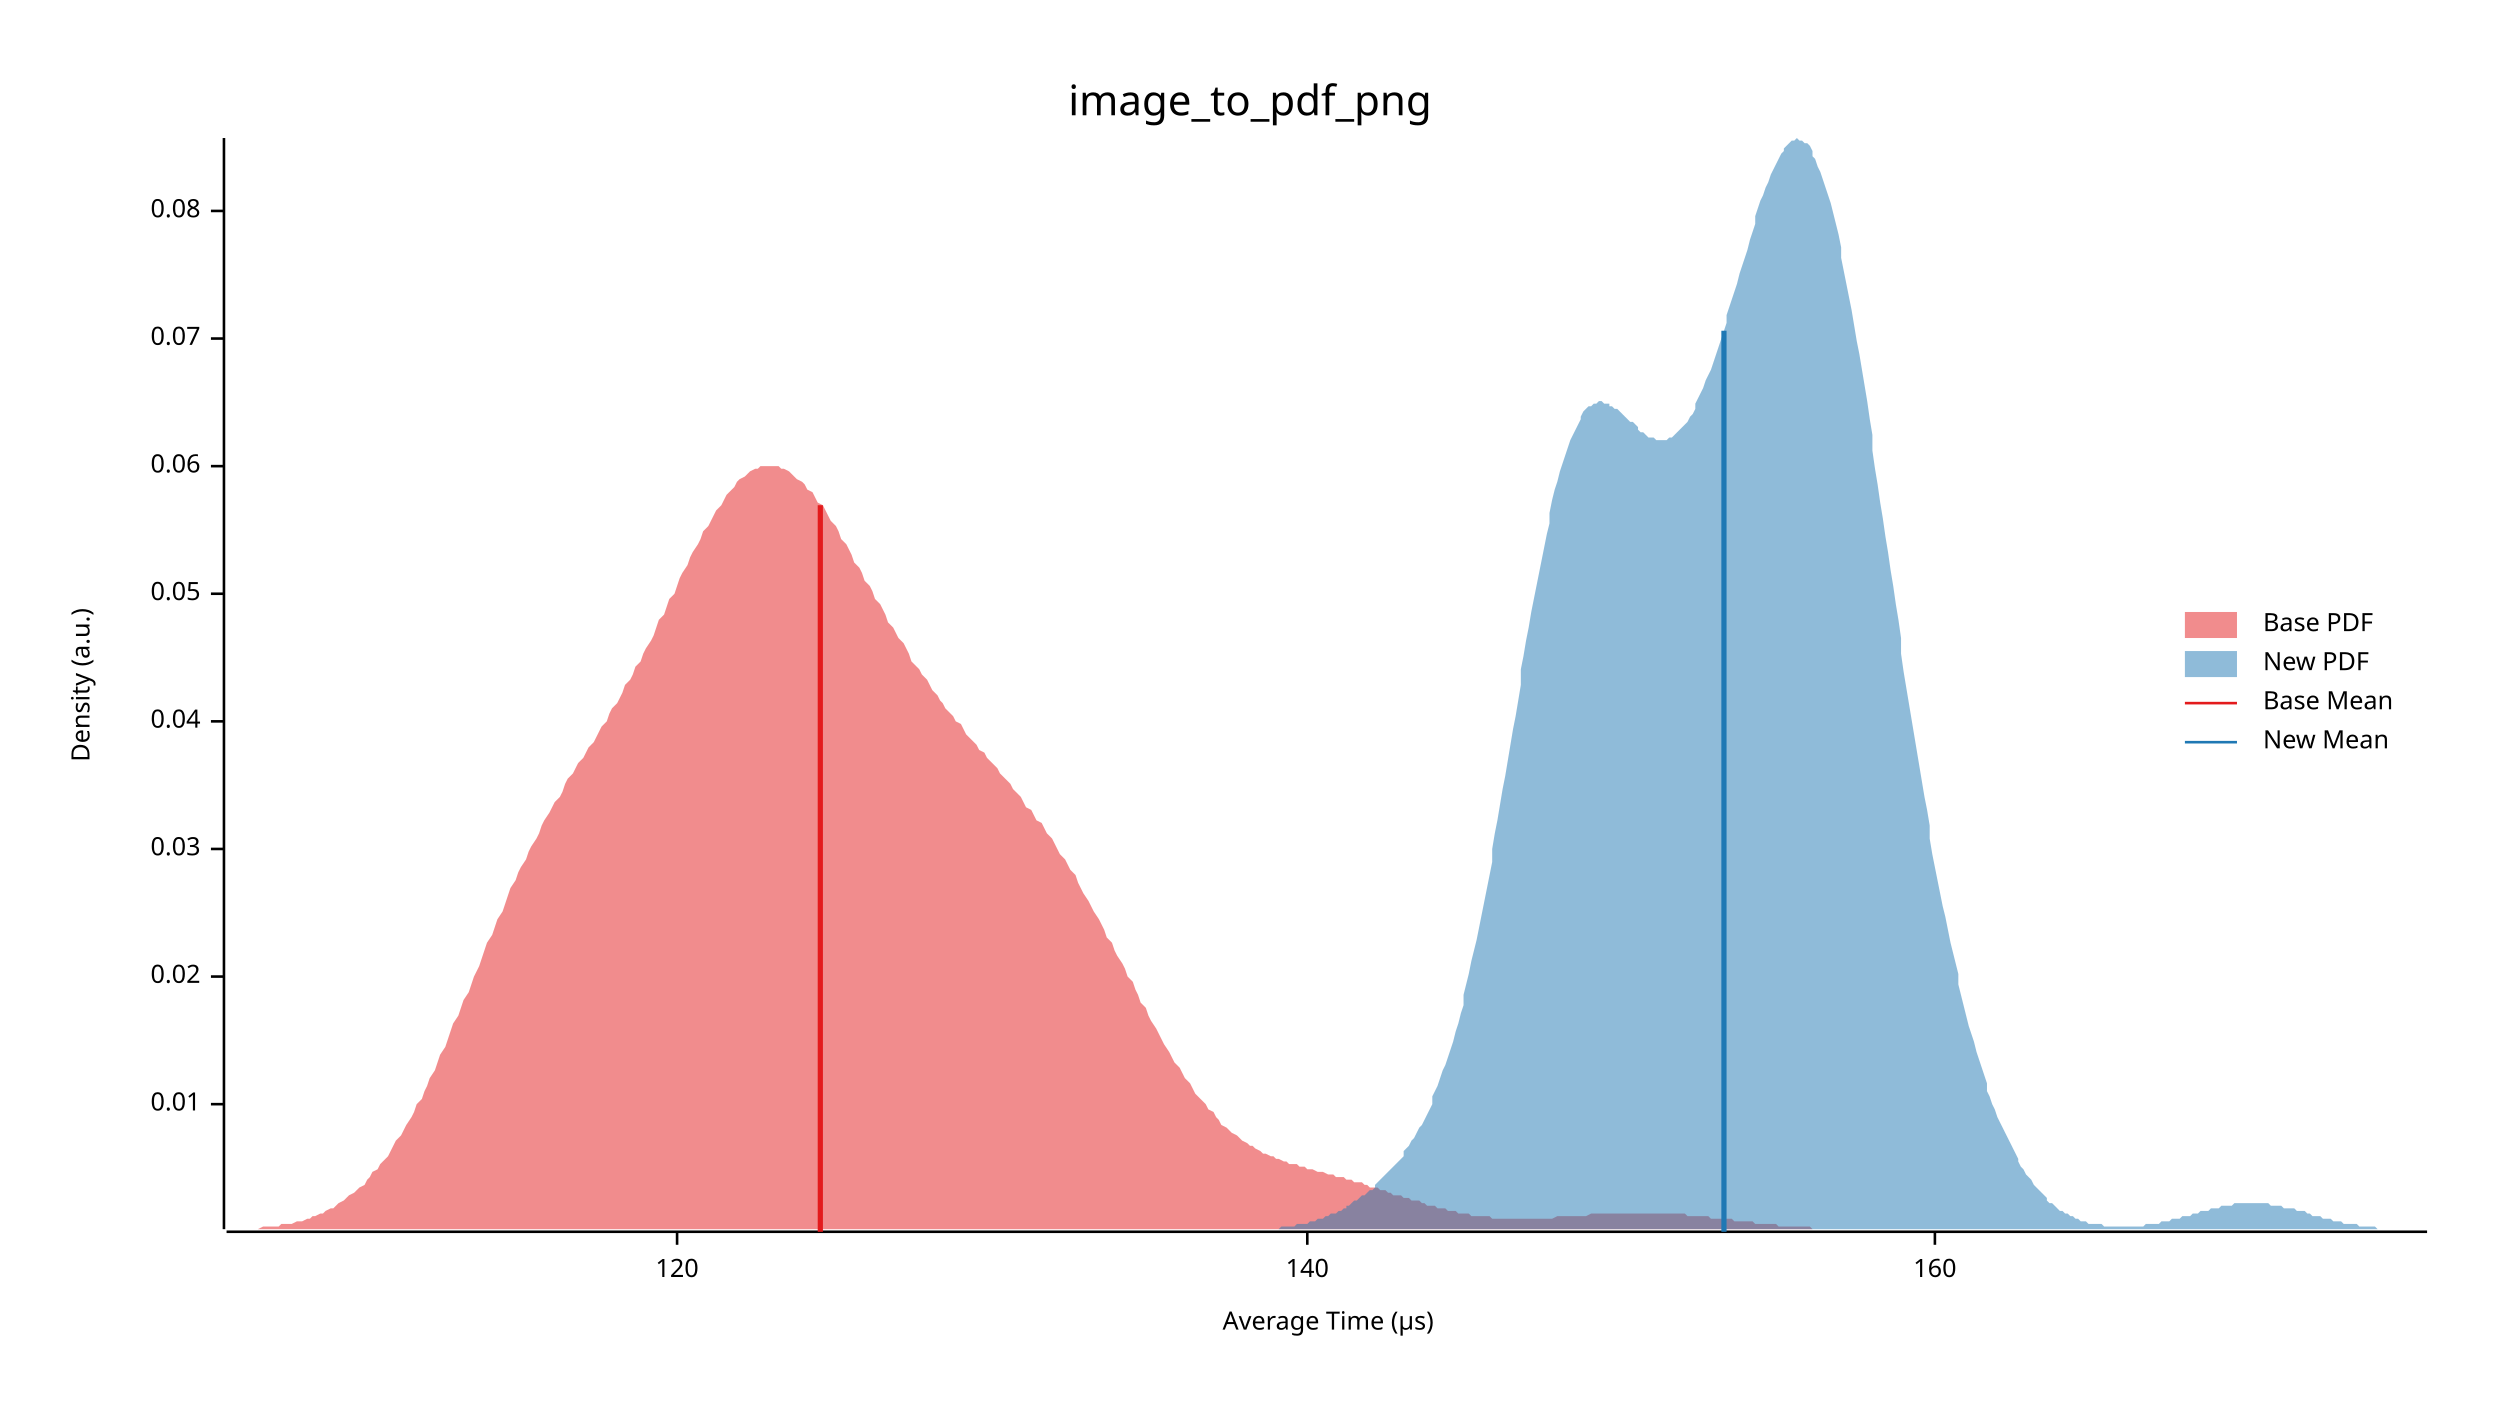
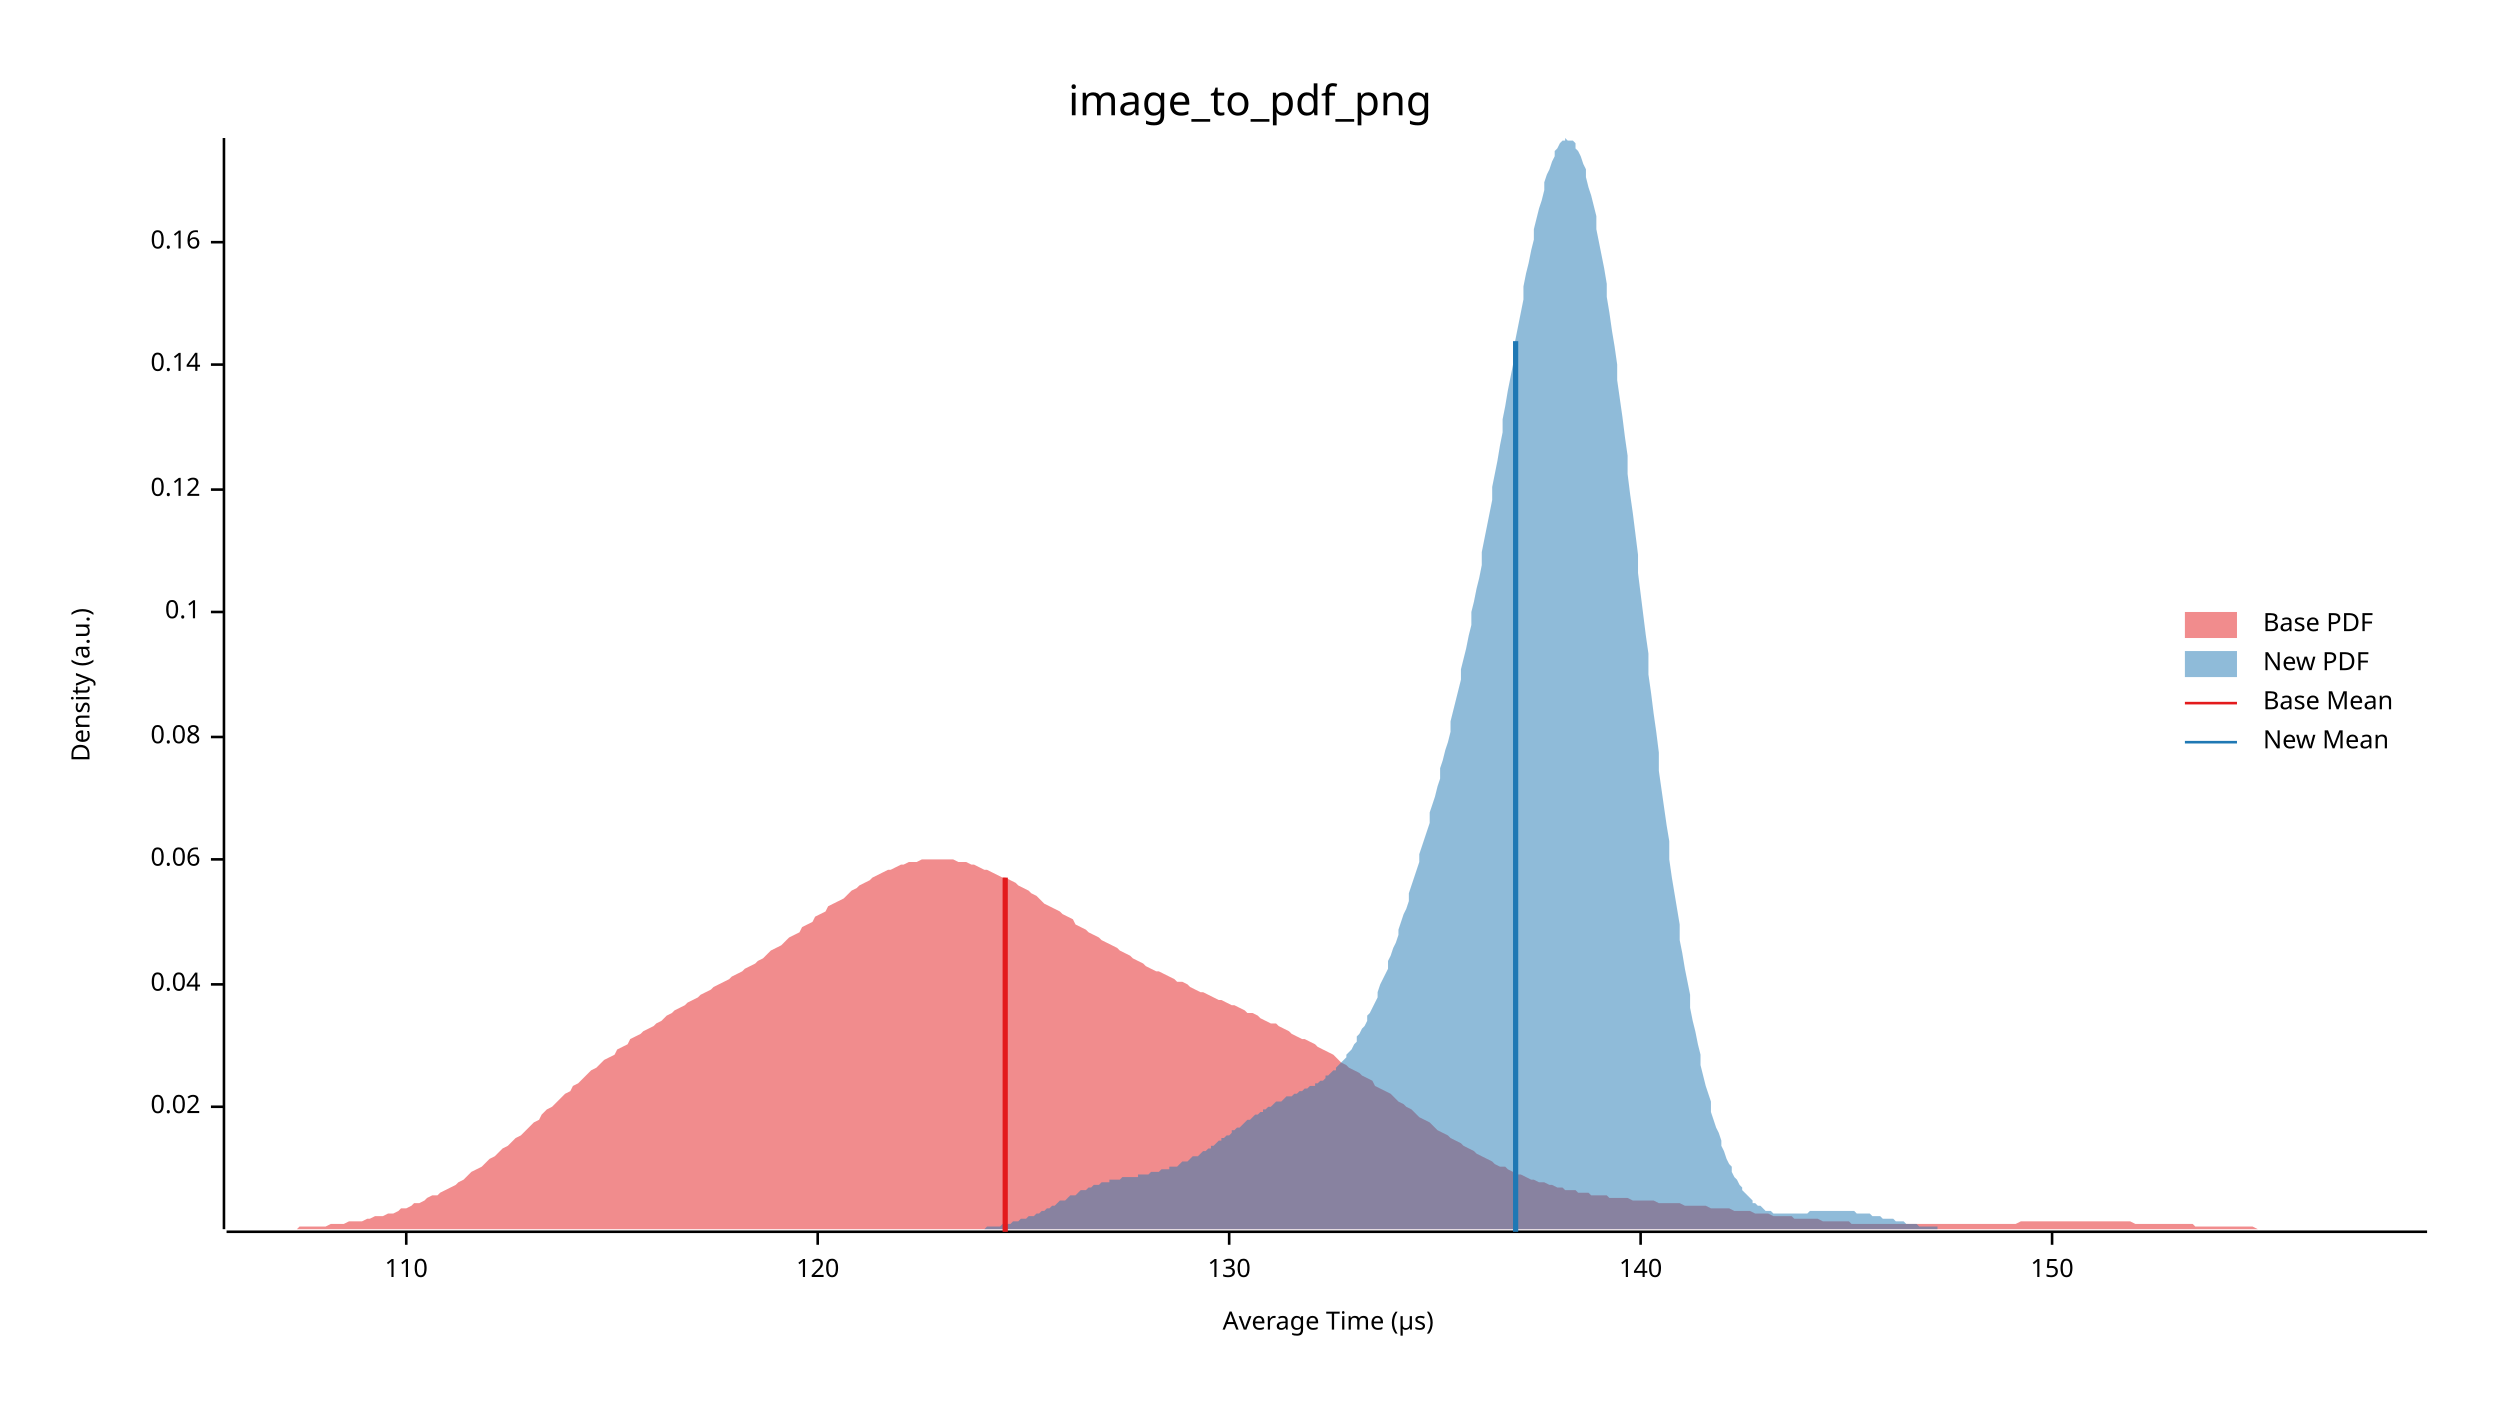
<svg xmlns="http://www.w3.org/2000/svg" width="960" height="540" viewBox="0 0 960 540">
  <text x="480" y="32" dy="0.76em" text-anchor="middle" font-family="sans-serif" font-size="16.129" opacity="1" fill="#000000">
image_to_pdf_png
</text>
  <text x="27" y="263" dy="0.76em" text-anchor="middle" font-family="sans-serif" font-size="9.677" opacity="1" fill="#000000" transform="rotate(270, 27, 263)">
Density (a.u.)
</text>
  <text x="510" y="513" dy="-0.5ex" text-anchor="middle" font-family="sans-serif" font-size="9.677" opacity="1" fill="#000000">
Average Time (µs)
</text>
  <polyline fill="none" opacity="1" stroke="#000000" stroke-width="1" points="86,53 86,472 " />
-   <text x="77" y="424" dy="0.5ex" text-anchor="end" font-family="sans-serif" font-size="9.677" opacity="1" fill="#000000">
- 0.01
- </text>
-   <polyline fill="none" opacity="1" stroke="#000000" stroke-width="1" points="81,424 86,424 " />
-   <text x="77" y="375" dy="0.5ex" text-anchor="end" font-family="sans-serif" font-size="9.677" opacity="1" fill="#000000">
+   <text x="77" y="425" dy="0.5ex" text-anchor="end" font-family="sans-serif" font-size="9.677" opacity="1" fill="#000000">
0.02
</text>
-   <polyline fill="none" opacity="1" stroke="#000000" stroke-width="1" points="81,375 86,375 " />
-   <text x="77" y="326" dy="0.5ex" text-anchor="end" font-family="sans-serif" font-size="9.677" opacity="1" fill="#000000">
- 0.03
- </text>
-   <polyline fill="none" opacity="1" stroke="#000000" stroke-width="1" points="81,326 86,326 " />
-   <text x="77" y="277" dy="0.5ex" text-anchor="end" font-family="sans-serif" font-size="9.677" opacity="1" fill="#000000">
+   <polyline fill="none" opacity="1" stroke="#000000" stroke-width="1" points="81,425 86,425 " />
+   <text x="77" y="378" dy="0.5ex" text-anchor="end" font-family="sans-serif" font-size="9.677" opacity="1" fill="#000000">
0.04
</text>
-   <polyline fill="none" opacity="1" stroke="#000000" stroke-width="1" points="81,277 86,277 " />
-   <text x="77" y="228" dy="0.5ex" text-anchor="end" font-family="sans-serif" font-size="9.677" opacity="1" fill="#000000">
- 0.05
- </text>
-   <polyline fill="none" opacity="1" stroke="#000000" stroke-width="1" points="81,228 86,228 " />
-   <text x="77" y="179" dy="0.5ex" text-anchor="end" font-family="sans-serif" font-size="9.677" opacity="1" fill="#000000">
+   <polyline fill="none" opacity="1" stroke="#000000" stroke-width="1" points="81,378 86,378 " />
+   <text x="77" y="330" dy="0.5ex" text-anchor="end" font-family="sans-serif" font-size="9.677" opacity="1" fill="#000000">
0.06
</text>
-   <polyline fill="none" opacity="1" stroke="#000000" stroke-width="1" points="81,179 86,179 " />
-   <text x="77" y="130" dy="0.5ex" text-anchor="end" font-family="sans-serif" font-size="9.677" opacity="1" fill="#000000">
- 0.07
- </text>
-   <polyline fill="none" opacity="1" stroke="#000000" stroke-width="1" points="81,130 86,130 " />
-   <text x="77" y="81" dy="0.5ex" text-anchor="end" font-family="sans-serif" font-size="9.677" opacity="1" fill="#000000">
+   <polyline fill="none" opacity="1" stroke="#000000" stroke-width="1" points="81,330 86,330 " />
+   <text x="77" y="283" dy="0.5ex" text-anchor="end" font-family="sans-serif" font-size="9.677" opacity="1" fill="#000000">
0.08
</text>
-   <polyline fill="none" opacity="1" stroke="#000000" stroke-width="1" points="81,81 86,81 " />
+   <polyline fill="none" opacity="1" stroke="#000000" stroke-width="1" points="81,283 86,283 " />
+   <text x="77" y="235" dy="0.5ex" text-anchor="end" font-family="sans-serif" font-size="9.677" opacity="1" fill="#000000">
+ 0.1
+ </text>
+   <polyline fill="none" opacity="1" stroke="#000000" stroke-width="1" points="81,235 86,235 " />
+   <text x="77" y="188" dy="0.5ex" text-anchor="end" font-family="sans-serif" font-size="9.677" opacity="1" fill="#000000">
+ 0.12
+ </text>
+   <polyline fill="none" opacity="1" stroke="#000000" stroke-width="1" points="81,188 86,188 " />
+   <text x="77" y="140" dy="0.5ex" text-anchor="end" font-family="sans-serif" font-size="9.677" opacity="1" fill="#000000">
+ 0.14
+ </text>
+   <polyline fill="none" opacity="1" stroke="#000000" stroke-width="1" points="81,140 86,140 " />
+   <text x="77" y="93" dy="0.5ex" text-anchor="end" font-family="sans-serif" font-size="9.677" opacity="1" fill="#000000">
+ 0.16
+ </text>
+   <polyline fill="none" opacity="1" stroke="#000000" stroke-width="1" points="81,93 86,93 " />
  <polyline fill="none" opacity="1" stroke="#000000" stroke-width="1" points="87,473 932,473 " />
-   <text x="260" y="483" dy="0.76em" text-anchor="middle" font-family="sans-serif" font-size="9.677" opacity="1" fill="#000000">
+   <text x="156" y="483" dy="0.76em" text-anchor="middle" font-family="sans-serif" font-size="9.677" opacity="1" fill="#000000">
+ 110
+ </text>
+   <polyline fill="none" opacity="1" stroke="#000000" stroke-width="1" points="156,473 156,478 " />
+   <text x="314" y="483" dy="0.76em" text-anchor="middle" font-family="sans-serif" font-size="9.677" opacity="1" fill="#000000">
120
</text>
-   <polyline fill="none" opacity="1" stroke="#000000" stroke-width="1" points="260,473 260,478 " />
-   <text x="502" y="483" dy="0.76em" text-anchor="middle" font-family="sans-serif" font-size="9.677" opacity="1" fill="#000000">
+   <polyline fill="none" opacity="1" stroke="#000000" stroke-width="1" points="314,473 314,478 " />
+   <text x="472" y="483" dy="0.76em" text-anchor="middle" font-family="sans-serif" font-size="9.677" opacity="1" fill="#000000">
+ 130
+ </text>
+   <polyline fill="none" opacity="1" stroke="#000000" stroke-width="1" points="472,473 472,478 " />
+   <text x="630" y="483" dy="0.76em" text-anchor="middle" font-family="sans-serif" font-size="9.677" opacity="1" fill="#000000">
140
</text>
-   <polyline fill="none" opacity="1" stroke="#000000" stroke-width="1" points="502,473 502,478 " />
-   <text x="743" y="483" dy="0.76em" text-anchor="middle" font-family="sans-serif" font-size="9.677" opacity="1" fill="#000000">
- 160
+   <polyline fill="none" opacity="1" stroke="#000000" stroke-width="1" points="630,473 630,478 " />
+   <text x="788" y="483" dy="0.76em" text-anchor="middle" font-family="sans-serif" font-size="9.677" opacity="1" fill="#000000">
+ 150
</text>
-   <polyline fill="none" opacity="1" stroke="#000000" stroke-width="1" points="743,473 743,478 " />
-   <polygon opacity="0.5" fill="#E31A1C" points="87,472 88,472 89,472 90,472 92,472 93,472 94,472 96,472 97,472 98,472 99,472 101,471 102,471 103,471 105,471 106,471 107,471 108,470 110,470 111,470 112,470 114,469 115,469 116,469 118,468 119,468 120,467 121,467 123,466 124,466 125,465 127,464 128,464 129,463 130,462 132,461 133,460 134,459 136,458 137,457 138,456 140,455 141,453 142,452 143,450 145,449 146,447 147,446 149,444 150,442 151,440 152,438 154,436 155,434 156,432 158,429 159,427 160,424 162,422 163,419 164,417 165,414 167,411 168,408 169,405 171,402 172,399 173,396 174,393 176,390 177,387 178,384 180,381 181,378 182,375 184,371 185,368 186,365 187,362 189,359 190,356 191,353 193,350 194,347 195,344 196,341 198,338 199,335 200,333 202,330 203,327 204,325 206,322 207,320 208,317 209,315 211,312 212,310 213,308 215,306 216,304 217,301 218,299 220,297 221,295 222,293 224,291 225,289 226,287 228,285 229,283 230,281 231,279 233,277 234,274 235,272 237,270 238,268 239,266 240,263 242,261 243,259 244,256 246,254 247,251 248,249 250,246 251,244 252,241 253,238 255,236 256,233 257,230 259,228 260,225 261,222 262,220 264,217 265,214 266,212 268,209 269,207 270,204 272,202 273,200 274,198 275,196 277,194 278,192 279,190 281,188 282,187 283,185 284,184 286,183 287,182 288,181 290,180 291,180 292,179 294,179 295,179 296,179 297,179 299,179 300,180 301,180 303,181 304,182 305,183 306,184 308,185 309,186 310,188 312,189 313,191 314,193 316,194 317,196 318,198 319,200 321,202 322,204 323,207 325,209 326,211 327,213 328,216 330,218 331,220 332,223 334,225 335,227 336,230 338,232 339,234 340,236 341,239 343,241 344,243 345,245 347,247 348,249 349,251 350,254 352,256 353,257 354,259 356,261 357,263 358,265 360,267 361,269 362,270 363,272 365,274 366,275 367,277 369,278 370,280 371,282 372,283 374,285 375,286 376,288 378,289 379,291 380,292 382,294 383,295 384,297 385,298 387,300 388,301 389,303 391,305 392,306 393,308 394,310 396,311 397,313 398,315 400,316 401,318 402,320 404,322 405,324 406,326 407,328 409,330 410,332 411,334 413,336 414,339 415,341 416,343 418,346 419,348 420,350 422,353 423,355 424,357 425,360 427,362 428,365 429,367 431,370 432,372 433,375 435,377 436,380 437,382 438,385 440,387 441,390 442,392 444,395 445,397 446,399 447,401 449,404 450,406 451,408 453,410 454,412 455,414 457,416 458,418 459,420 460,421 462,423 463,424 464,426 466,427 467,429 468,430 469,432 471,433 472,434 473,435 475,436 476,437 477,438 479,439 480,440 481,440 482,441 484,442 485,443 486,443 488,444 489,444 490,445 491,445 493,446 494,446 495,447 497,447 498,447 499,448 501,448 502,449 503,449 504,449 506,450 507,450 508,450 510,451 511,451 512,451 513,452 515,452 516,452 517,453 519,453 520,454 521,454 523,454 524,455 525,455 526,456 528,456 529,456 530,457 532,457 533,458 534,458 535,459 537,459 538,459 539,460 541,460 542,461 543,461 545,461 546,462 547,462 548,463 550,463 551,463 552,464 554,464 555,464 556,465 557,465 559,465 560,466 561,466 563,466 564,466 565,467 567,467 568,467 569,467 570,467 572,467 573,468 574,468 576,468 577,468 578,468 579,468 581,468 582,468 583,468 585,468 586,468 587,468 589,468 590,468 591,468 592,468 594,468 595,468 596,468 598,467 599,467 600,467 601,467 603,467 604,467 605,467 607,467 608,467 609,467 611,466 612,466 613,466 614,466 616,466 617,466 618,466 620,466 621,466 622,466 623,466 625,466 626,466 627,466 629,466 630,466 631,466 633,466 634,466 635,466 636,466 638,466 639,466 640,466 642,466 643,466 644,466 645,466 647,466 648,467 649,467 651,467 652,467 653,467 655,467 656,467 657,468 658,468 660,468 661,468 662,468 664,468 665,468 666,469 667,469 669,469 670,469 671,469 673,469 674,470 675,470 677,470 678,470 679,470 680,470 682,470 683,471 684,471 686,471 687,471 688,471 689,471 691,471 692,471 693,471 695,471 696,472 697,472 699,472 700,472 701,472 702,472 704,472 705,472 706,472 708,472 709,472 710,472 711,472 713,472 714,472 715,472 717,472 718,472 719,472 721,472 722,472 723,472 724,472 726,472 727,472 728,472 730,472 731,472 732,472 732,472 87,472 " />
-   <polygon opacity="0.5" fill="#1F78B4" points="473,472 474,472 475,472 476,472 477,472 478,472 479,472 480,472 481,472 482,472 483,472 483,472 484,472 485,472 486,472 487,472 488,472 489,472 490,472 491,472 492,471 493,471 494,471 494,471 495,471 496,471 497,471 498,470 499,470 500,470 501,470 502,470 503,469 504,469 505,469 506,468 506,468 507,468 508,468 509,467 510,467 511,466 512,466 513,466 514,465 515,465 516,464 517,464 517,463 518,463 519,462 520,461 521,461 522,460 523,459 524,459 525,458 526,457 527,457 528,456 528,455 529,454 530,453 531,452 532,451 533,450 534,449 535,448 536,447 537,446 538,445 539,444 539,442 540,441 541,440 542,438 543,437 544,435 545,433 546,432 547,430 548,428 549,426 550,424 550,421 551,419 552,417 553,414 554,411 555,409 556,406 557,403 558,400 559,396 560,393 561,389 562,386 562,382 563,378 564,374 565,369 566,365 567,361 568,356 569,351 570,346 571,341 572,336 573,331 573,326 574,320 575,315 576,309 577,303 578,298 579,292 580,286 581,280 582,275 583,269 584,263 584,257 585,252 586,246 587,241 588,235 589,230 590,225 591,220 592,215 593,210 594,205 595,201 595,197 596,192 597,188 598,185 599,181 600,178 601,175 602,172 603,169 604,167 605,165 606,163 607,161 607,160 608,158 609,157 610,156 611,156 612,155 613,155 614,154 615,154 616,155 617,155 618,155 618,156 619,156 620,157 621,157 622,158 623,159 624,160 625,161 626,162 627,162 628,163 629,164 629,165 630,166 631,166 632,167 633,168 634,168 635,168 636,169 637,169 638,169 639,169 640,169 640,169 641,168 642,168 643,167 644,166 645,165 646,164 647,163 648,162 649,160 650,159 651,157 651,155 652,153 653,151 654,149 655,146 656,144 657,142 658,139 659,136 660,133 661,130 662,127 663,124 663,121 664,118 665,115 666,112 667,109 668,105 669,102 670,99 671,96 672,92 673,89 674,86 674,83 675,80 676,77 677,75 678,72 679,70 680,67 681,65 682,63 683,61 684,59 685,58 685,57 686,56 687,55 688,54 689,54 690,53 691,54 692,54 693,55 694,55 695,56 696,58 696,60 697,61 698,64 699,66 700,69 701,72 702,75 703,78 704,82 705,86 706,90 707,95 707,99 708,104 709,109 710,114 711,119 712,125 713,131 714,136 715,142 716,148 717,154 718,161 719,167 719,173 720,180 721,186 722,193 723,199 724,206 725,212 726,219 727,225 728,232 729,238 730,245 730,251 731,258 732,264 733,270 734,276 735,282 736,288 737,294 738,300 739,306 740,311 741,317 741,322 742,328 743,333 744,338 745,343 746,348 747,352 748,357 749,362 750,366 751,370 752,374 752,378 753,382 754,386 755,390 756,394 757,397 758,400 759,404 760,407 761,410 762,413 763,416 763,419 764,421 765,424 766,426 767,429 768,431 769,433 770,435 771,437 772,439 773,441 774,443 775,445 775,446 776,448 777,449 778,451 779,452 780,453 781,455 782,456 783,457 784,458 785,459 786,460 786,461 787,462 788,462 789,463 790,464 791,465 792,465 793,466 794,466 795,467 796,467 797,468 797,468 798,468 799,469 800,469 801,469 802,470 803,470 804,470 805,470 806,470 807,470 808,471 808,471 809,471 810,471 811,471 812,471 813,471 814,471 815,471 816,471 817,471 818,471 819,471 819,471 820,471 821,471 822,471 823,471 824,470 825,470 826,470 827,470 828,470 829,470 830,469 831,469 831,469 832,469 833,469 834,468 835,468 836,468 837,468 838,467 839,467 840,467 841,467 842,466 842,466 843,466 844,466 845,465 846,465 847,465 848,465 849,464 850,464 851,464 852,464 853,463 853,463 854,463 855,463 856,463 857,463 858,462 859,462 860,462 861,462 862,462 863,462 864,462 864,462 865,462 866,462 867,462 868,462 869,462 870,462 871,462 872,463 873,463 874,463 875,463 875,463 876,463 877,464 878,464 879,464 880,464 881,464 882,465 883,465 884,465 885,465 886,466 887,466 887,466 888,467 889,467 890,467 891,467 892,468 893,468 894,468 895,468 896,469 897,469 898,469 898,469 899,469 900,470 901,470 902,470 903,470 904,470 905,470 906,471 907,471 908,471 909,471 909,471 910,471 911,471 912,471 913,472 914,472 915,472 916,472 917,472 918,472 919,472 920,472 920,472 921,472 922,472 923,472 924,472 925,472 926,472 927,472 928,472 929,472 930,472 931,472 932,472 932,472 473,472 " />
-   <polyline fill="none" opacity="1" stroke="#E31A1C" stroke-width="2" points="315,473 315,194 " />
-   <polyline fill="none" opacity="1" stroke="#1F78B4" stroke-width="2" points="662,473 662,127 " />
+   <polyline fill="none" opacity="1" stroke="#000000" stroke-width="1" points="788,473 788,478 " />
+   <polygon opacity="0.5" fill="#E31A1C" points="87,472 88,472 90,472 92,472 93,472 95,472 97,472 98,472 100,472 102,472 103,472 105,472 107,472 109,472 110,472 112,472 114,472 115,471 117,471 119,471 120,471 122,471 124,471 125,471 127,470 129,470 131,470 132,470 134,469 136,469 137,469 139,469 141,468 142,468 144,467 146,467 147,467 149,466 151,466 153,465 154,464 156,464 158,463 159,462 161,462 163,461 164,460 166,459 168,459 169,458 171,457 173,456 175,455 176,454 178,453 180,451 181,450 183,449 185,448 186,447 188,445 190,444 191,443 193,441 195,440 197,438 198,437 200,436 202,434 203,433 205,431 207,430 208,428 210,426 212,425 214,423 215,422 217,420 219,419 220,417 222,416 224,414 225,413 227,411 229,410 230,409 232,407 234,406 236,405 237,403 239,402 241,401 242,399 244,398 246,397 247,396 249,395 251,394 252,393 254,392 256,390 258,389 259,388 261,387 263,386 264,385 266,384 268,383 269,382 271,381 273,380 274,379 276,378 278,377 280,376 281,375 283,374 285,373 286,372 288,371 290,370 291,369 293,368 295,366 296,365 298,364 300,363 302,361 303,360 305,359 307,358 308,356 310,355 312,354 313,352 315,351 317,350 318,348 320,347 322,346 324,345 325,344 327,342 329,341 330,340 332,339 334,338 335,337 337,336 339,335 341,334 342,334 344,333 346,332 347,332 349,331 351,331 352,331 354,330 356,330 357,330 359,330 361,330 363,330 364,330 366,330 368,331 369,331 371,331 373,332 374,332 376,333 378,334 379,334 381,335 383,336 385,337 386,337 388,338 390,339 391,340 393,341 395,342 396,343 398,344 400,346 401,347 403,348 405,349 407,350 408,351 410,352 412,353 413,355 415,356 417,357 418,358 420,359 422,360 423,361 425,362 427,363 429,364 430,365 432,366 434,367 435,368 437,369 439,370 440,371 442,372 444,373 445,373 447,374 449,375 451,376 452,377 454,377 456,378 457,379 459,380 461,381 462,381 464,382 466,383 468,384 469,384 471,385 473,386 474,386 476,387 478,388 479,389 481,389 483,390 484,391 486,392 488,393 490,393 491,394 493,395 495,396 496,397 498,398 500,399 501,399 503,400 505,401 506,402 508,403 510,404 512,405 513,406 515,408 517,409 518,410 520,411 522,412 523,413 525,414 527,415 528,417 530,418 532,419 534,420 535,421 537,423 539,424 540,425 542,426 544,428 545,429 547,430 549,431 550,432 552,434 554,435 556,436 557,437 559,438 561,439 562,440 564,441 566,442 567,443 569,444 571,445 573,446 574,447 576,448 578,448 579,449 581,450 583,451 584,451 586,452 588,453 589,453 591,454 593,454 595,455 596,455 598,456 600,456 601,457 603,457 605,457 606,458 608,458 610,458 611,459 613,459 615,459 617,459 618,460 620,460 622,460 623,460 625,460 627,461 628,461 630,461 632,461 633,461 635,461 637,462 639,462 640,462 642,462 644,462 645,462 647,463 649,463 650,463 652,463 654,463 655,463 657,464 659,464 661,464 662,464 664,464 666,465 667,465 669,465 671,465 672,465 674,466 676,466 677,466 679,466 681,467 683,467 684,467 686,467 688,467 689,468 691,468 693,468 694,468 696,468 698,468 700,469 701,469 703,469 705,469 706,469 708,469 710,469 711,470 713,470 715,470 716,470 718,470 720,470 722,470 723,470 725,470 727,470 728,470 730,470 732,470 733,470 735,470 737,470 738,470 740,470 742,470 744,470 745,470 747,470 749,470 750,470 752,470 754,470 755,470 757,470 759,470 760,470 762,470 764,470 766,470 767,470 769,470 771,470 772,470 774,470 776,469 777,469 779,469 781,469 782,469 784,469 786,469 788,469 789,469 791,469 793,469 794,469 796,469 798,469 799,469 801,469 803,469 804,469 806,469 808,469 810,469 811,469 813,469 815,469 816,469 818,469 820,470 821,470 823,470 825,470 827,470 828,470 830,470 832,470 833,470 835,470 837,470 838,470 840,470 842,470 843,471 845,471 847,471 849,471 850,471 852,471 854,471 855,471 857,471 859,471 860,471 862,471 864,471 865,471 867,472 869,472 871,472 872,472 874,472 876,472 877,472 879,472 881,472 882,472 884,472 886,472 887,472 889,472 891,472 893,472 894,472 896,472 898,472 899,472 901,472 903,472 904,472 906,472 908,472 909,472 911,472 913,472 915,472 916,472 918,472 920,472 921,472 923,472 925,472 926,472 928,472 930,472 932,472 932,472 87,472 " />
+   <polygon opacity="0.5" fill="#1F78B4" points="365,472 366,472 366,472 367,472 368,472 369,472 370,472 370,472 371,472 372,472 373,472 374,472 374,472 375,472 376,472 377,472 378,472 378,472 379,471 380,471 381,471 382,471 382,471 383,471 384,471 385,470 386,470 386,470 387,470 388,470 389,469 390,469 390,469 391,469 392,468 393,468 394,468 394,468 395,467 396,467 397,467 398,466 398,466 399,466 400,465 401,465 402,464 402,464 403,464 404,463 405,463 406,462 406,462 407,461 408,461 409,461 410,460 410,460 411,459 412,459 413,459 414,458 414,458 415,457 416,457 417,457 418,456 418,456 419,456 420,455 421,455 422,455 422,455 423,454 424,454 425,454 426,454 426,453 427,453 428,453 429,453 430,453 430,453 431,452 432,452 433,452 433,452 434,452 435,452 436,452 437,452 437,451 438,451 439,451 440,451 441,451 441,451 442,450 443,450 444,450 445,450 445,450 446,449 447,449 448,449 449,449 449,448 450,448 451,448 452,448 453,447 453,447 454,446 455,446 456,446 457,445 457,445 458,444 459,444 460,444 461,443 461,443 462,442 463,442 464,441 465,441 465,440 466,440 467,439 468,438 469,438 469,437 470,437 471,436 472,436 473,435 473,434 474,434 475,433 476,433 477,432 477,432 478,431 479,430 480,430 481,429 481,429 482,428 483,428 484,427 485,427 485,426 486,426 487,425 488,425 489,424 489,424 490,423 491,423 492,423 493,422 493,422 494,421 495,421 496,421 497,420 497,420 498,420 499,419 500,419 501,418 501,418 502,418 503,417 504,417 505,417 505,416 506,416 507,415 508,415 509,414 509,413 510,413 511,412 512,411 513,411 513,410 514,409 515,408 516,407 517,406 517,405 518,404 519,403 520,401 521,400 521,398 522,397 523,395 524,394 525,392 525,390 526,389 527,387 528,385 529,383 529,381 530,378 531,376 532,374 533,372 533,369 534,367 535,364 536,362 537,359 537,357 538,354 539,351 540,349 541,346 541,343 542,340 543,337 544,334 545,331 545,328 546,325 547,322 548,319 549,316 549,312 550,309 551,306 552,302 553,299 553,295 554,292 555,288 556,285 557,281 557,277 558,273 559,269 560,265 561,261 561,257 562,253 563,249 564,244 565,240 565,235 566,231 567,226 568,222 569,217 569,212 570,207 571,202 572,197 573,192 573,187 574,182 575,177 576,171 577,166 577,161 578,156 579,150 580,145 581,140 581,135 582,130 583,125 584,120 585,115 585,110 586,105 587,101 588,96 589,92 589,88 590,84 591,80 592,77 593,73 593,70 594,67 595,65 596,62 597,60 597,58 598,57 599,55 600,54 601,54 601,53 602,54 603,54 604,54 605,55 605,57 606,58 607,60 608,63 609,65 609,68 610,72 611,75 612,79 613,83 613,88 614,93 615,98 616,103 617,109 617,114 618,120 619,127 620,133 621,140 621,146 622,153 623,160 624,168 625,175 625,182 626,190 627,197 628,205 629,213 629,220 630,228 631,236 632,244 633,251 633,259 634,266 635,274 636,281 637,289 637,296 638,303 639,310 640,317 641,323 641,330 642,337 643,343 644,349 645,355 645,361 646,366 647,372 648,377 649,382 649,387 650,392 651,396 652,401 653,405 653,409 654,413 655,417 656,420 657,423 657,427 658,430 659,433 660,435 661,438 661,440 662,442 663,445 664,447 665,448 665,450 666,452 667,453 668,455 669,456 669,457 670,458 671,459 672,460 673,461 673,462 674,462 675,463 676,463 677,464 677,464 678,465 679,465 680,465 680,465 681,466 682,466 683,466 684,466 684,466 685,466 686,466 687,466 688,466 688,466 689,466 690,466 691,466 692,466 692,466 693,466 694,466 695,465 696,465 696,465 697,465 698,465 699,465 700,465 700,465 701,465 702,465 703,465 704,465 704,465 705,465 706,465 707,465 708,465 708,465 709,465 710,465 711,465 712,465 712,465 713,466 714,466 715,466 716,466 716,466 717,466 718,466 719,467 720,467 720,467 721,467 722,467 723,468 724,468 724,468 725,468 726,468 727,468 728,469 728,469 729,469 730,469 731,469 732,470 732,470 733,470 734,470 735,470 736,470 736,470 737,471 738,471 739,471 740,471 740,471 741,471 742,471 743,471 744,471 744,472 745,472 746,472 747,472 748,472 748,472 749,472 750,472 751,472 752,472 752,472 753,472 754,472 755,472 756,472 756,472 757,472 758,472 759,472 760,472 760,472 761,472 762,472 763,472 764,472 764,472 365,472 " />
+   <polyline fill="none" opacity="1" stroke="#E31A1C" stroke-width="2" points="386,473 386,337 " />
+   <polyline fill="none" opacity="1" stroke="#1F78B4" stroke-width="2" points="582,473 582,131 " />
  <text x="869" y="235" dy="0.76em" text-anchor="start" font-family="sans-serif" font-size="9.677" opacity="1" fill="#000000">
Base PDF
</text>
  <text x="869" y="250" dy="0.76em" text-anchor="start" font-family="sans-serif" font-size="9.677" opacity="1" fill="#000000">
New PDF
</text>
  <text x="869" y="265" dy="0.76em" text-anchor="start" font-family="sans-serif" font-size="9.677" opacity="1" fill="#000000">
Base Mean
</text>
  <text x="869" y="280" dy="0.76em" text-anchor="start" font-family="sans-serif" font-size="9.677" opacity="1" fill="#000000">
New Mean
</text>
  <rect x="839" y="235" width="20" height="10" opacity="0.5" fill="#E31A1C" stroke="none" />
  <rect x="839" y="250" width="20" height="10" opacity="0.5" fill="#1F78B4" stroke="none" />
  <polyline fill="none" opacity="1" stroke="#E31A1C" stroke-width="1" points="839,270 859,270 " />
  <polyline fill="none" opacity="1" stroke="#1F78B4" stroke-width="1" points="839,285 859,285 " />
</svg>
